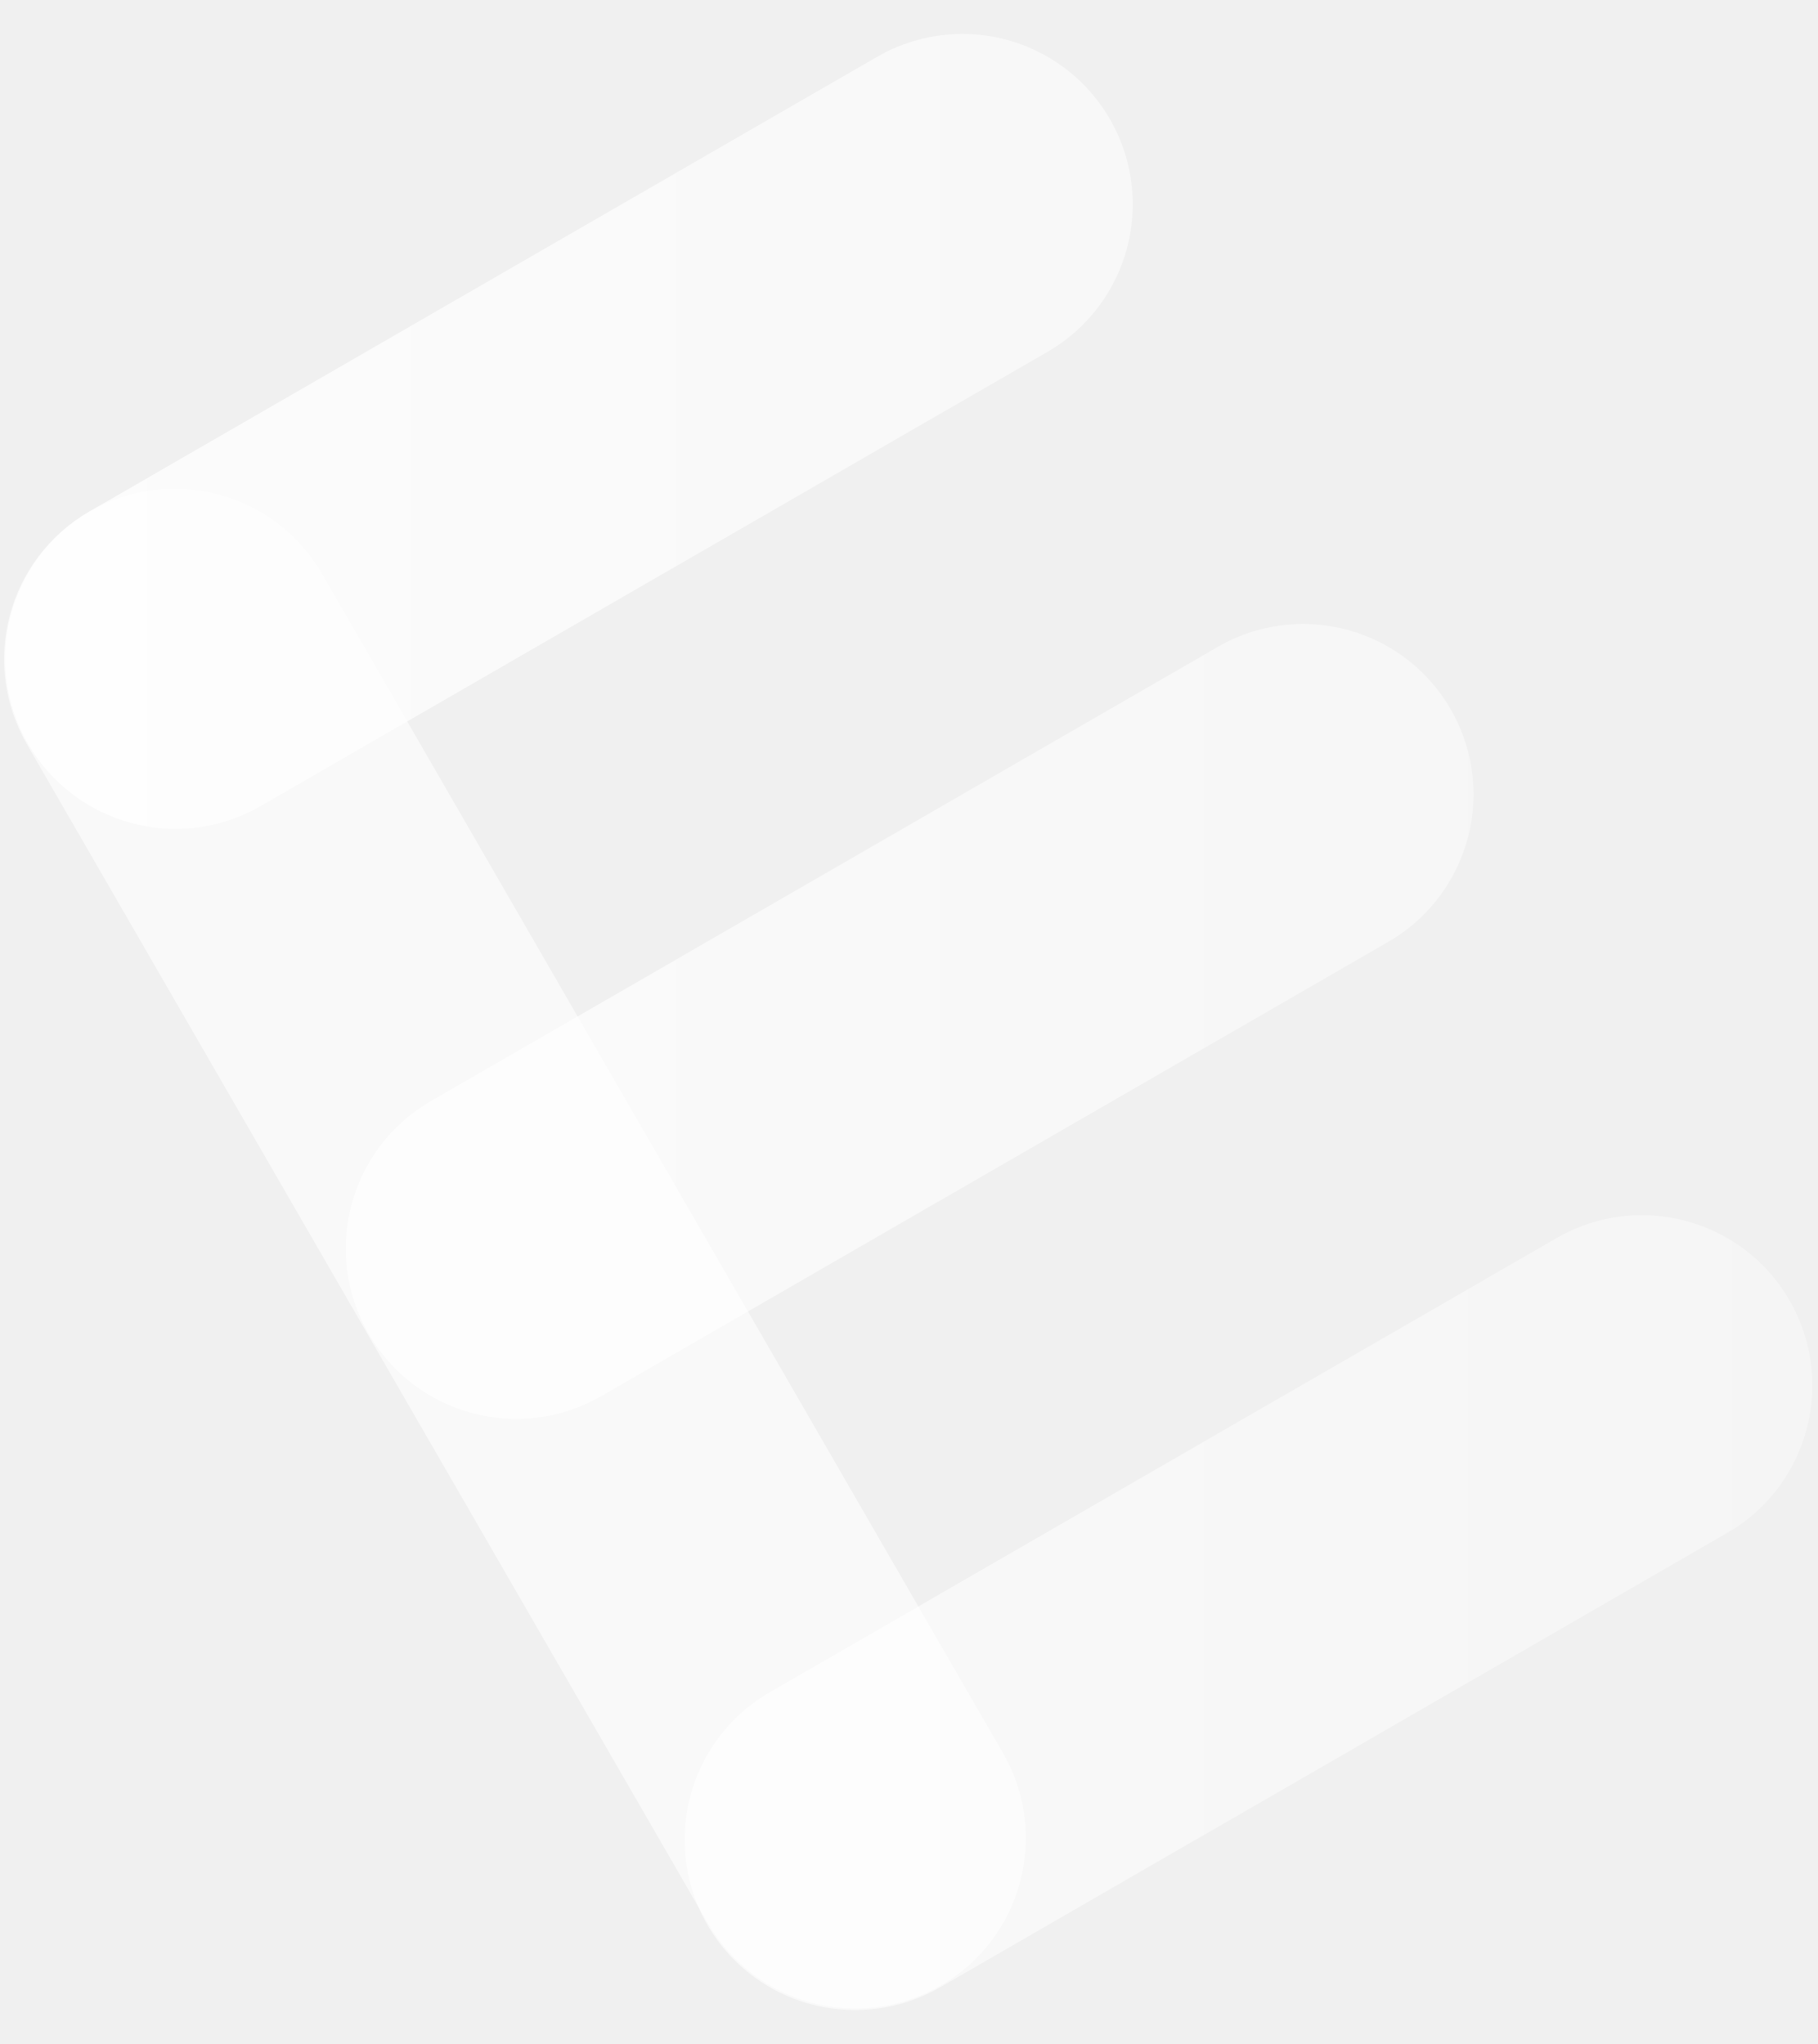
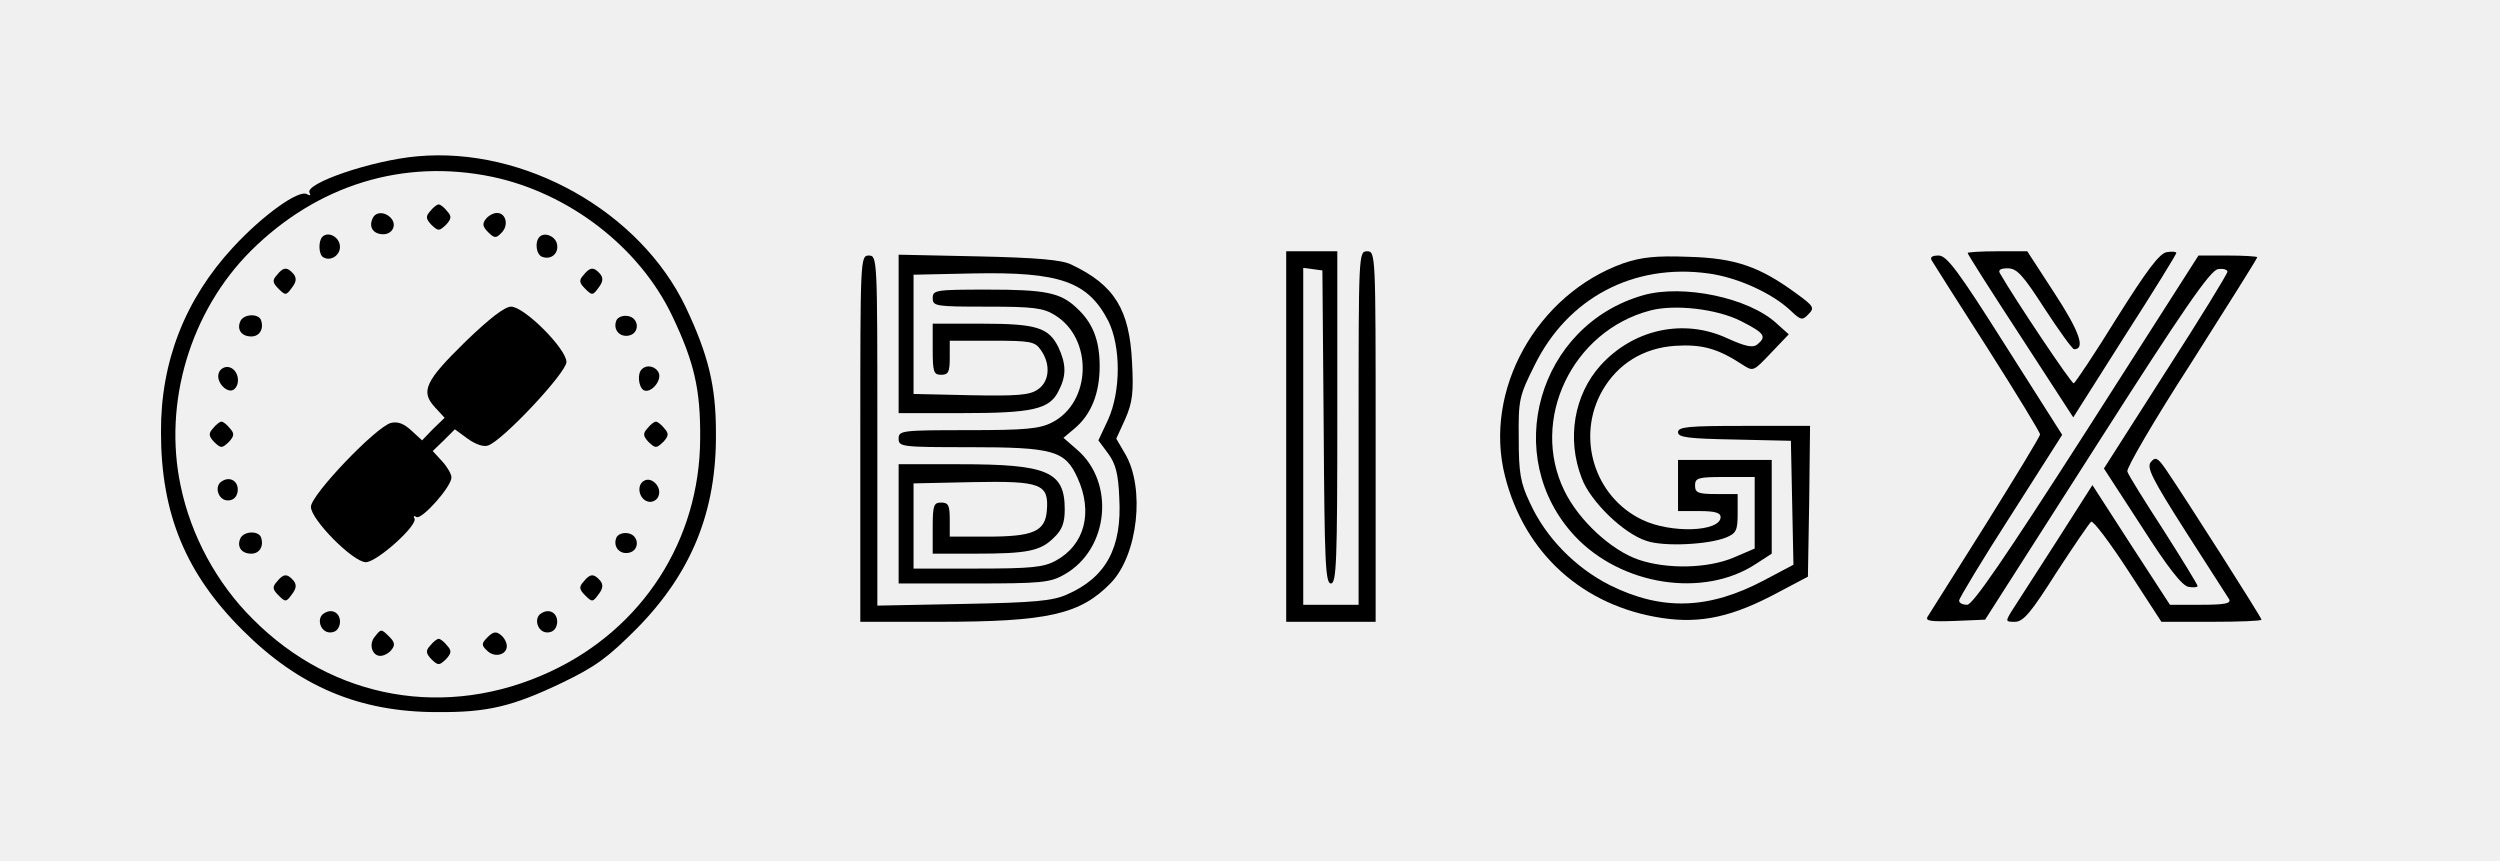
- <svg xmlns="http://www.w3.org/2000/svg" height="36" width="32">
-   <linearGradient id="a" x1="0%" y1="0%" y2="0%">
-     <stop offset="0" stop-color="#fff" stop-opacity=".8" />
-     <stop offset="1" stop-color="#fff" stop-opacity=".349" />
-   </linearGradient>
-   <path d="m30.428 26.99-13.856 8a3 3 0 1 1 -3-5.196l13.856-8a3 3 0 0 1 3 5.196zm-6-10.392-13.856 8a3 3 0 0 1 -3-5.196l13.856-8a3 3 0 1 1 3 5.196zm-6-10.392-13.856 8a3 3 0 0 1 -3-5.196l13.856-8a3 3 0 1 1 3 5.196z" fill="none" />
-   <path d="m30.428 26.99-13.856 8a3 3 0 1 1 -3-5.196l13.856-8a3 3 0 0 1 3 5.196zm-6-10.392-13.856 8a3 3 0 0 1 -3-5.196l13.856-8a3 3 0 1 1 3 5.196zm-6-10.392-13.856 8a3 3 0 0 1 -3-5.196l13.856-8a3 3 0 1 1 3 5.196z" fill="url(#a)" />
-   <path d="m1.572 9.01a3 3 0 0 1 4.098 1.098l12 20.784a3 3 0 0 1 -5.196 3l-12-20.784a3 3 0 0 1 1.098-4.098z" fill="#fff" fill-rule="evenodd" opacity=".6" />
+ <svg xmlns="http://www.w3.org/2000/svg" version="1.0" width="587pt" height="202pt" viewBox="0 0 587 202" preserveAspectRatio="xMidYMid meet">
+   <g transform="translate(0,202) scale(0.1,-0.1)" fill="#000000" stroke="none">
+     <path d="M980 1653 c-105 -9 -267 -64 -253 -86 3 -6 1 -7 -6 -3 -19 12 -105 -50 -174 -125 -112 -121 -170 -268 -169 -434 0 -191 58 -332 192 -465 132 -132 274 -192 456 -192 118 -1 177 13 294 69 79 38 107 59 175 127 129 131 188 276 186 461 0 109 -18 182 -71 294 -107 224 -378 377 -630 354z m175 -48 c181 -38 346 -165 423 -326 52 -109 67 -173 66 -289 -1 -238 -135 -446 -352 -547 -243 -113 -510 -66 -698 123 -85 84 -146 197 -170 314 -41 195 23 409 165 551 156 155 358 217 566 174z" />
+     <path d="M1010 1524 c-11 -12 -10 -18 3 -32 16 -15 18 -15 34 0 13 14 14 20 3 32 -7 9 -16 16 -20 16 -4 0 -13 -7 -20 -16z" />
+     <path d="M874 1505 c-8 -19 3 -35 26 -35 22 0 33 23 17 39 -15 15 -37 14 -43 -4z" />
+     <path d="M1141 1506 c-9 -11 -8 -18 5 -31 15 -15 19 -15 32 -1 17 17 10 46 -11 46 -8 0 -20 -6 -26 -14z" />
+     <path d="M757 1464 c-10 -10 -9 -42 2 -48 18 -11 42 6 39 28 -3 21 -28 33 -41 20z" />
+     <path d="M1267 1464 c-12 -12 -8 -42 6 -47 21 -8 39 8 35 29 -3 19 -29 30 -41 18z" />
+     <path d="M650 1374 c-11 -12 -10 -18 4 -32 16 -16 18 -16 31 2 11 14 12 23 4 33 -15 17 -24 16 -39 -3z" />
+     <path d="M1370 1374 c-11 -12 -10 -18 4 -32 16 -16 18 -16 31 2 11 14 12 23 4 33 -15 17 -24 16 -39 -3z" />
+     <path d="M1093 1218 c-95 -93 -106 -117 -72 -154 l23 -25 -27 -26 -26 -27 -25 23 c-17 16 -32 22 -48 18 -35 -9 -188 -169 -188 -197 0 -30 99 -130 129 -130 26 0 124 88 114 103 -3 5 -1 7 5 3 12 -7 82 71 82 93 0 8 -10 25 -22 38 l-22 24 26 25 26 26 30 -22 c18 -13 37 -20 48 -16 34 11 184 171 184 196 0 31 -99 130 -130 130 -15 0 -51 -28 -107 -82z" />
+     <path d="M564 1265 c-8 -19 3 -35 26 -35 19 0 30 17 23 38 -6 17 -42 15 -49 -3z" />
+     <path d="M1447 1267 c-8 -21 8 -39 29 -35 27 5 25 42 -2 46 -12 2 -24 -3 -27 -11z" />
+     <path d="M514 1145 c-9 -22 22 -53 37 -38 15 15 7 47 -14 51 -9 2 -20 -4 -23 -13z" />
+     <path d="M1507 1153 c-11 -10 -8 -41 4 -49 16 -9 43 21 36 40 -7 16 -28 21 -40 9z" />
+     <path d="M500 1014 c-11 -12 -10 -18 3 -32 16 -15 18 -15 34 0 13 14 14 20 3 32 -7 9 -16 16 -20 16 -4 0 -13 -7 -20 -16z" />
+     <path d="M1520 1014 c-11 -12 -10 -18 3 -32 16 -15 18 -15 34 0 13 14 14 20 3 32 -7 9 -16 16 -20 16 -4 0 -13 -7 -20 -16z" />
+     <path d="M521 890 c-19 -11 -9 -45 14 -45 13 0 21 8 23 21 3 23 -17 37 -37 24z" />
+     <path d="M1512 891 c-19 -11 -11 -45 11 -49 9 -2 20 4 23 13 9 21 -16 47 -34 36z" />
+     <path d="M564 755 c-8 -19 3 -35 26 -35 19 0 30 17 23 38 -6 17 -42 15 -49 -3z" />
+     <path d="M1447 757 c-8 -21 8 -39 29 -35 27 5 25 42 -2 46 -12 2 -24 -3 -27 -11z" />
+     <path d="M650 654 c-11 -12 -10 -18 4 -32 16 -16 18 -16 31 2 11 14 12 23 4 33 -15 17 -24 16 -39 -3z" />
+     <path d="M1370 654 c-11 -12 -10 -18 4 -32 16 -16 18 -16 31 2 11 14 12 23 4 33 -15 17 -24 16 -39 -3z" />
+     <path d="M761 580 c-19 -11 -9 -45 14 -45 13 0 21 8 23 21 3 23 -17 37 -37 24z" />
+     <path d="M1271 580 c-19 -11 -9 -45 14 -45 13 0 21 8 23 21 3 23 -17 37 -37 24z" />
+     <path d="M880 525 c-15 -18 -6 -45 13 -45 8 0 20 6 26 14 9 11 8 18 -4 30 -20 20 -20 20 -35 1z" />
+     <path d="M1145 524 c-15 -15 -15 -19 -1 -32 17 -17 46 -10 46 11 0 8 -6 20 -14 26 -11 9 -18 8 -31 -5z" />
+     <path d="M1010 504 c-11 -12 -10 -18 3 -32 16 -15 18 -15 34 0 13 14 14 20 3 32 -7 9 -16 16 -20 16 -4 0 -13 -7 -20 -16z" />
+     <path d="M3020 995 l0 -435 105 0 105 0 0 435 c0 428 0 435 -20 435 -20 0 -20 -7 -20 -415 l0 -415 -65 0 -65 0 0 396 0 395 23 -3 22 -3 3 -367 c2 -318 4 -368 17 -368 13 0 15 51 15 390 l0 390 -60 0 -60 0 0 -435z" />
+     <path d="M4620 1426 c0 -3 56 -91 124 -195 l124 -191 121 191 c67 104 121 192 121 195 0 3 -10 4 -22 2 -17 -2 -47 -42 -118 -155 -52 -84 -98 -153 -101 -153 -6 0 -136 194 -173 258 -5 8 1 12 18 12 22 0 36 -16 87 -95 34 -52 65 -95 69 -95 27 0 13 41 -45 130 l-65 100 -70 0 c-38 0 -70 -2 -70 -4z" />
+     <path d="M2020 990 l0 -430 183 0 c257 0 333 17 405 91 64 66 81 223 34 303 l-21 36 21 46 c17 39 20 62 16 134 -6 123 -41 181 -143 229 -22 11 -82 16 -217 19 l-188 4 0 -186 0 -186 149 0 c165 0 205 9 226 51 19 36 19 63 0 104 -23 46 -51 55 -180 55 l-115 0 0 -60 c0 -53 2 -60 20 -60 17 0 20 7 20 40 l0 40 99 0 c92 0 101 -2 115 -22 24 -34 20 -75 -8 -93 -19 -13 -50 -15 -157 -13 l-134 3 0 140 0 140 140 3 c204 4 269 -19 317 -111 30 -60 30 -165 0 -232 l-23 -49 23 -31 c17 -23 24 -47 26 -103 7 -118 -31 -188 -123 -228 -33 -15 -78 -19 -242 -22 l-203 -4 0 411 c0 404 0 411 -20 411 -20 0 -20 -7 -20 -430z" />
+     <path d="M3812 1402 c-204 -73 -330 -299 -278 -501 46 -181 183 -304 368 -332 92 -14 167 3 273 60 l70 37 3 177 2 177 -155 0 c-130 0 -155 -2 -155 -15 0 -12 24 -15 133 -17 l132 -3 3 -145 3 -146 -68 -36 c-130 -69 -240 -73 -363 -12 -81 41 -151 112 -188 194 -22 46 -26 70 -26 150 -1 91 1 100 37 172 78 159 233 240 408 216 68 -9 149 -46 192 -86 25 -24 29 -25 43 -10 15 15 13 19 -27 48 -87 64 -144 84 -254 87 -78 3 -111 -1 -153 -15z" />
+     <path d="M4536 1408 c4 -7 63 -100 131 -206 68 -107 123 -197 123 -202 0 -5 -58 -100 -128 -212 -70 -112 -132 -209 -136 -216 -6 -10 7 -12 63 -10 l72 3 262 410 c203 318 267 411 285 413 12 2 22 -1 22 -6 0 -5 -65 -111 -145 -235 l-145 -227 89 -137 c62 -97 95 -139 110 -141 11 -2 21 -1 21 2 0 3 -36 62 -80 131 -44 68 -83 130 -85 138 -3 7 64 122 150 255 85 134 155 245 155 248 0 2 -31 4 -69 4 l-69 0 -262 -410 c-193 -301 -268 -410 -281 -410 -11 0 -19 4 -19 10 0 5 54 95 121 199 l121 190 -134 211 c-110 174 -137 210 -156 210 -16 0 -21 -4 -16 -12z" />
+     <path d="M2190 1320 c0 -19 7 -20 128 -20 108 0 132 -3 159 -20 90 -55 86 -205 -7 -252 -29 -15 -63 -18 -197 -18 -156 0 -163 -1 -163 -20 0 -19 7 -20 165 -20 199 0 226 -8 255 -72 37 -81 17 -158 -52 -195 -28 -15 -58 -18 -183 -18 l-150 0 0 100 0 100 139 3 c161 3 179 -4 174 -67 -4 -49 -32 -61 -140 -61 l-88 0 0 40 c0 33 -3 40 -20 40 -18 0 -20 -7 -20 -60 l0 -60 99 0 c124 0 154 6 186 38 19 18 25 35 25 66 0 89 -40 106 -247 106 l-143 0 0 -140 0 -140 176 0 c159 0 180 2 213 21 105 59 120 217 29 294 l-31 27 25 21 c40 33 60 83 60 147 0 61 -16 102 -54 137 -38 36 -73 43 -209 43 -122 0 -129 -1 -129 -20z" />
+     <path d="M3859 1327 c-248 -70 -336 -379 -161 -566 109 -116 302 -146 425 -65 l37 24 0 110 0 110 -110 0 -110 0 0 -60 0 -60 50 0 c37 0 50 -4 50 -14 0 -35 -118 -39 -185 -6 -112 54 -155 195 -92 304 36 62 96 99 170 104 63 4 100 -6 158 -44 26 -17 26 -16 67 27 l42 44 -29 26 c-65 60 -219 92 -312 66z m229 -61 c55 -28 61 -36 38 -55 -10 -8 -27 -5 -71 15 -102 47 -220 21 -297 -64 -62 -69 -80 -172 -44 -265 20 -54 98 -130 152 -147 40 -14 145 -9 187 8 24 10 27 17 27 57 l0 45 -50 0 c-43 0 -50 3 -50 20 0 18 7 20 70 20 l70 0 0 -84 0 -84 -49 -21 c-61 -26 -157 -28 -224 -5 -64 22 -140 92 -174 162 -81 166 18 375 202 423 57 15 156 4 213 -25z" />
+     <path d="M5050 935 c-10 -13 3 -39 82 -163 52 -81 98 -153 102 -159 5 -10 -10 -13 -66 -13 l-73 0 -91 140 -91 141 -88 -138 c-49 -76 -95 -148 -103 -160 -13 -22 -13 -23 9 -23 20 0 38 22 97 115 41 63 78 117 82 120 5 3 44 -49 87 -115 l78 -120 118 0 c64 0 117 2 117 5 0 5 -175 280 -224 352 -20 29 -25 31 -36 18z" />
+   </g>
</svg>
